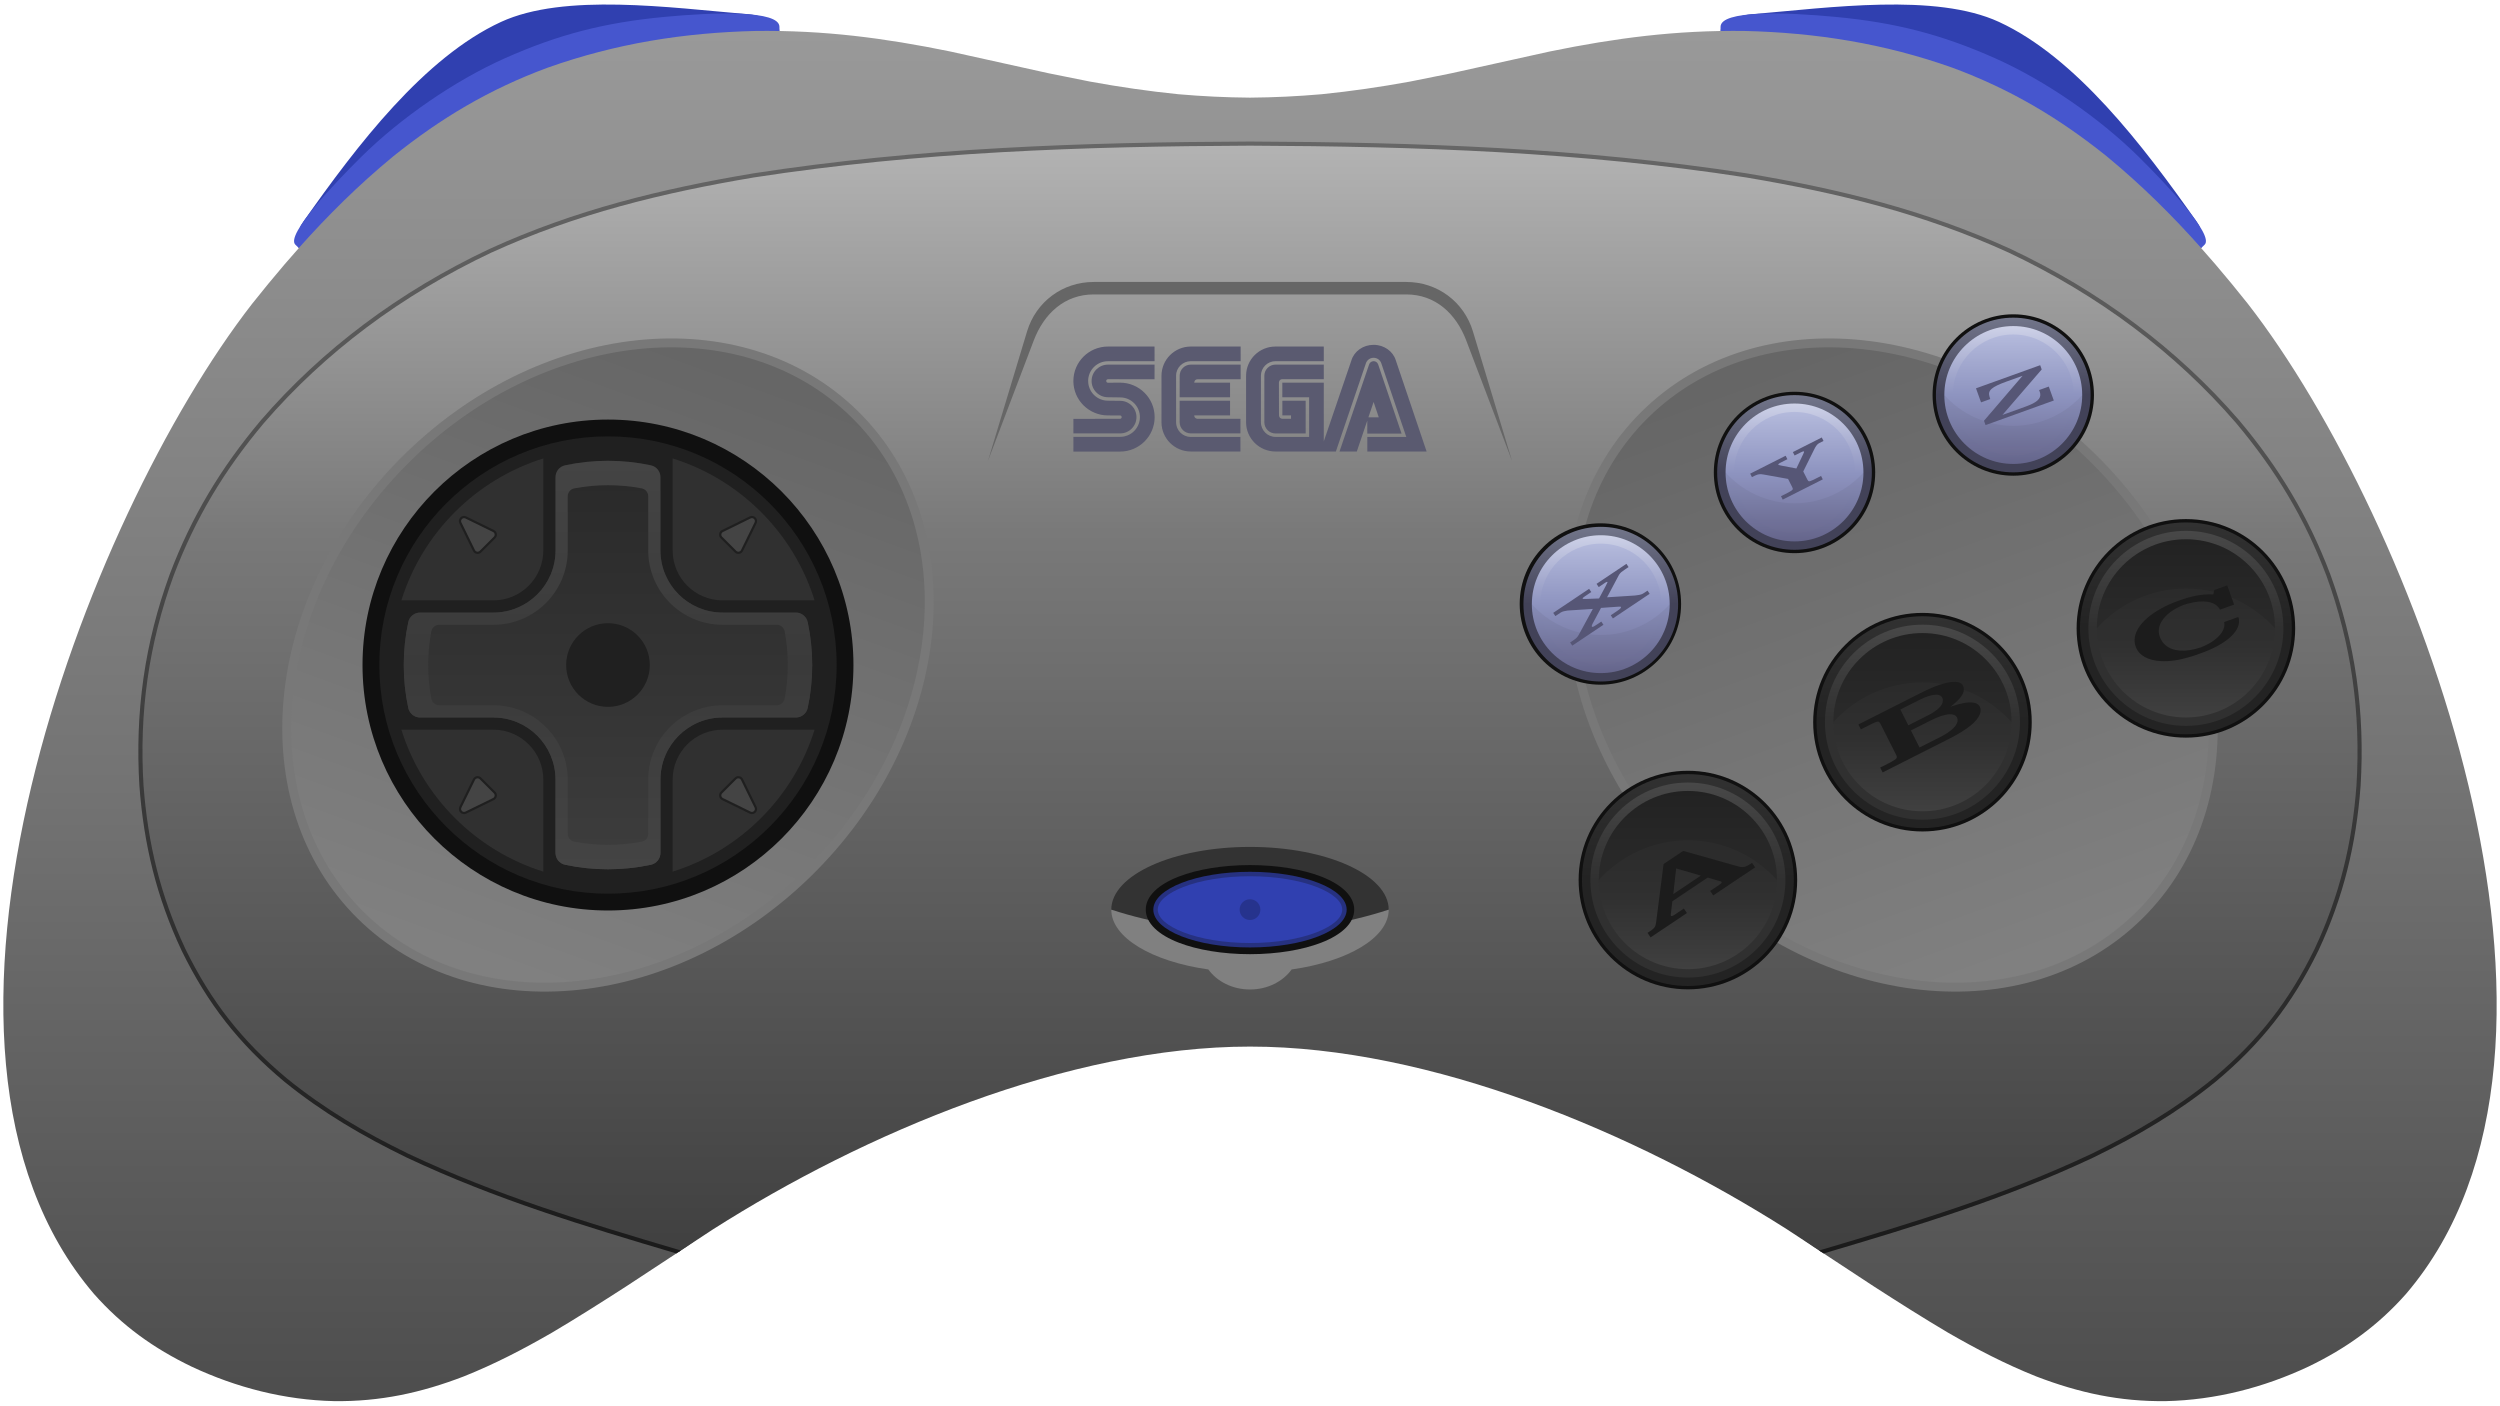
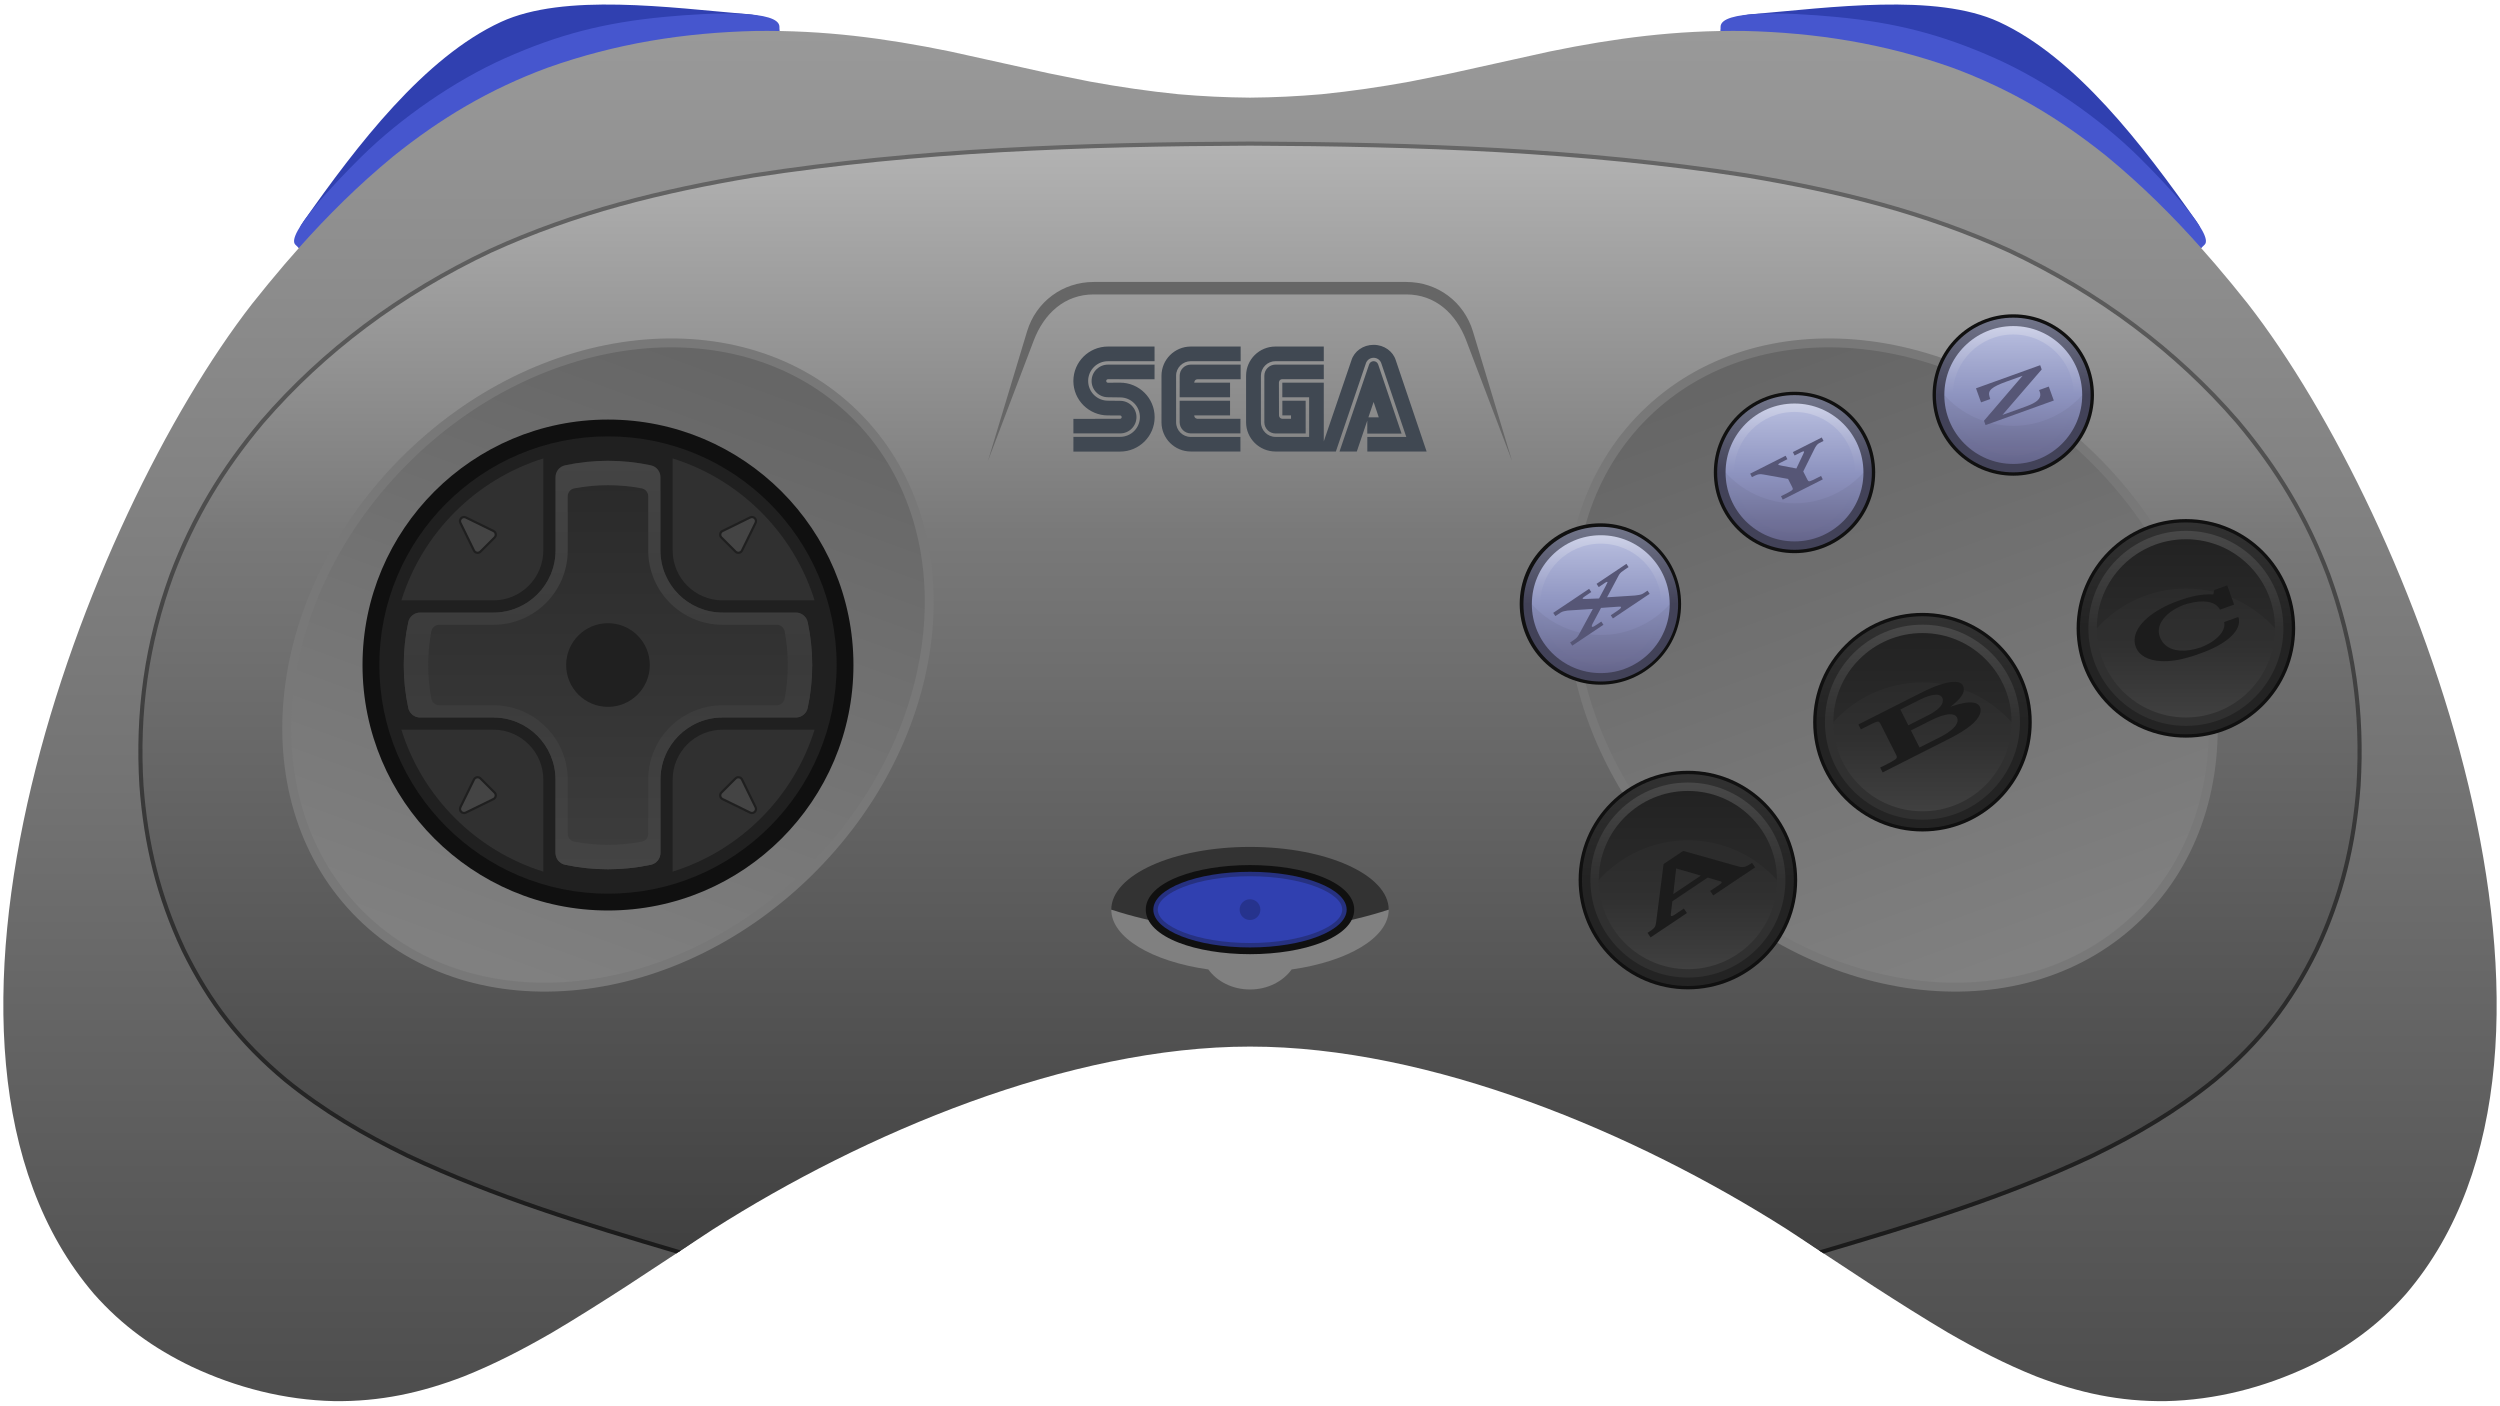
<svg xmlns="http://www.w3.org/2000/svg" xmlns:xlink="http://www.w3.org/1999/xlink" xml:space="preserve" viewBox="0 0 562 316" width="562px" height="316px" version="1.1" style="shape-rendering:geometricPrecision; fill-rule:evenodd; clip-rule:evenodd">
  <defs>
    <style type="text/css">
    .str0 {stroke:#787878;stroke-width:2}
    .fil10 {fill:#101010}
    .fil31 {fill:#1C1C1C}
    .fil14 {fill:#1F1F1F}
    .fil11 {fill:#202020}
    .fil13 {fill:#303030}
    .fil17 {fill:#3040B0}
    .fil8 {fill:#333333}
    .fil15 {fill:#444444}
    .fil19 {fill:#4656CE}
    .fil26 {fill:#565676}
-     .fil9 {fill:#5A5A70}
+     .fil9 {fill:#404852}
    .fil18 {fill:#4656CE}
    .fil4 {fill:#666666}
    .fil7 {fill:gray}
    .fil0 {fill:#999999}
    .fil25 {fill:black;fill-opacity:0.05}
    .fil30 {fill:black;fill-opacity:0.1}
    .fil21 {fill:black;fill-opacity:0.2}
    .fil20 {fill:#3040B0;fill-opacity:0.7}
    .fil1 {fill:url(#id0)}
    .fil5 {fill:url(#id1)}
    .fil6 {fill:url(#id2)}
    .fil12 {fill:url(#id3)}
    .fil32 {fill:url(#id4)}
    .fil3 {fill:url(#id5)}
    .fil2 {fill:url(#id6)}
    .fil28 {fill:url(#id7)}
    .fil16 {fill:url(#id8)}
    .fil23 {fill:url(#id9)}
    .fil24 {fill:url(#id10)}
    .fil29 {fill:url(#id11)}
    .fil27 {fill:url(#id12);fill-opacity:0.6}
    .fil22 {fill:url(#id13);fill-opacity:0.6}
  </style>
    <linearGradient id="id0" gradientUnits="userSpaceOnUse" x1="281" y1="314.98" x2="281" y2="6.943">
      <stop offset="0" style="stop-opacity:1; stop-color:#4D4D4D" />
      <stop offset="0.45" style="stop-opacity:1; stop-color:#737373" />
      <stop offset="1" style="stop-opacity:1; stop-color:#999999" />
    </linearGradient>
    <linearGradient id="id1" gradientUnits="userSpaceOnUse" x1="111.854" y1="217.505" x2="161.495" y2="81.492">
      <stop offset="0" style="stop-opacity:1; stop-color:gray" />
      <stop offset="1" style="stop-opacity:1; stop-color:#666666" />
    </linearGradient>
    <linearGradient id="id2" gradientUnits="userSpaceOnUse" xlink:href="#id1" x1="450.146" y1="217.505" x2="400.505" y2="81.492">
  </linearGradient>
    <linearGradient id="id3" gradientUnits="userSpaceOnUse" x1="136.675" y1="195.41" x2="136.675" y2="103.587">
      <stop offset="0" style="stop-opacity:1; stop-color:#3D3D3D" />
      <stop offset="0.5" style="stop-opacity:1; stop-color:#333333" />
      <stop offset="1" style="stop-opacity:1; stop-color:#292929" />
    </linearGradient>
    <linearGradient id="id4" gradientUnits="userSpaceOnUse" x1="491.389" y1="121.223" x2="491.389" y2="161.286">
      <stop offset="0" style="stop-opacity:1; stop-color:#262626" />
      <stop offset="0.6" style="stop-opacity:1; stop-color:#303030" />
      <stop offset="1" style="stop-opacity:1; stop-color:#404040" />
    </linearGradient>
    <linearGradient id="id5" gradientUnits="userSpaceOnUse" x1="281.001" y1="281.777" x2="281.001" y2="31.816">
      <stop offset="0" style="stop-opacity:1; stop-color:#1A1A1A" />
      <stop offset="1" style="stop-opacity:1; stop-color:#666666" />
    </linearGradient>
    <linearGradient id="id6" gradientUnits="userSpaceOnUse" x1="281" y1="281.464" x2="281" y2="32.281">
      <stop offset="0" style="stop-opacity:1; stop-color:#404040" />
      <stop offset="0.65" style="stop-opacity:1; stop-color:#797979" />
      <stop offset="1" style="stop-opacity:1; stop-color:#B3B3B3" />
    </linearGradient>
    <linearGradient id="id7" gradientUnits="objectBoundingBox" x1="50%" y1="50%" x2="50%" y2="0%">
      <stop offset="0" style="stop-opacity:1; stop-color:#303030" />
      <stop offset="1" style="stop-opacity:1; stop-color:#484848" />
    </linearGradient>
    <linearGradient id="id8" gradientUnits="userSpaceOnUse" x1="136.675" y1="195.41" x2="136.675" y2="103.586">
      <stop offset="0" style="stop-opacity:1; stop-color:#444444" />
      <stop offset="0.5" style="stop-opacity:1; stop-color:#3A3A3A" />
      <stop offset="1" style="stop-opacity:1; stop-color:#444444" />
    </linearGradient>
    <linearGradient id="id9" gradientUnits="objectBoundingBox" x1="50%" y1="100%" x2="50%" y2="0%">
      <stop offset="0" style="stop-opacity:1; stop-color:#6A6A92" />
      <stop offset="0.5" style="stop-opacity:1; stop-color:#8E94C0" />
      <stop offset="1" style="stop-opacity:1; stop-color:#CED2E8" />
    </linearGradient>
    <linearGradient id="id10" gradientUnits="objectBoundingBox" x1="50%" y1="100%" x2="50%" y2="0%">
      <stop offset="0" style="stop-opacity:1; stop-color:#707098" />
      <stop offset="0.5" style="stop-opacity:1; stop-color:#8E94C0" />
      <stop offset="1" style="stop-opacity:1; stop-color:#B4BADC" />
    </linearGradient>
    <linearGradient id="id11" gradientUnits="objectBoundingBox" xlink:href="#id4" x1="50%" y1="1.131e-05%" x2="50%" y2="100%">
  </linearGradient>
    <linearGradient id="id12" gradientUnits="objectBoundingBox" xlink:href="#id7" x1="50%" y1="50%" x2="50%" y2="0%">
  </linearGradient>
    <linearGradient id="id13" gradientUnits="objectBoundingBox" x1="50%" y1="50%" x2="50%" y2="0%">
      <stop offset="0" style="stop-opacity:1; stop-color:#646488" />
      <stop offset="1" style="stop-opacity:1; stop-color:#B4BADC" />
    </linearGradient>
  </defs>
  <g>
    <g id="shell">
      <path class="fil0" d="M475.529 33.097c-12.973,-10.42 -33.935,-21.143 -50.009,-25.026 -5.378,-1.299 -38.81,-6.505 -38.739,-1.1 0.147,0.968 3.377,0.748 5.137,0.768 16.307,0.377 31.066,2.815 46.467,8.284 13.016,4.824 23.518,11.405 34.332,20.091 7.795,6.435 19.517,21.167 22.108,19.646 2.646,-2.906 -15.798,-19.766 -19.296,-22.663zm-389.058 0c12.973,-10.42 33.935,-21.143 50.009,-25.026 5.378,-1.299 38.81,-6.505 38.739,-1.1 -0.147,0.968 -3.377,0.748 -5.137,0.768 -16.307,0.377 -31.066,2.815 -46.467,8.284 -13.016,4.824 -23.518,11.405 -34.332,20.091 -7.795,6.435 -19.517,21.167 -22.108,19.646 -2.646,-2.906 15.798,-19.766 19.296,-22.663z" />
      <path class="fil1" d="M409.488 281.463l11.709 7.694c5.566,3.586 11.032,7.059 16.728,10.429 6.507,3.747 12.812,7.032 19.795,9.825 9.621,3.699 18.838,5.697 29.178,5.562 11.14,-0.251 21.947,-3.029 32.019,-7.751 8.559,-4.125 15.636,-9.206 21.951,-16.34 47.654,-55.702 1.702,-174.695 -35.537,-222.576 -9.729,-12.242 -19.604,-23.143 -31.687,-33.119 -10.814,-8.686 -21.673,-15.124 -34.688,-19.948 -15.402,-5.469 -30.66,-7.907 -46.967,-8.285 -15.266,-0.171 -28.646,1.563 -43.568,4.613l-22.145 4.901 -9.343 1.878c-6.65,1.209 -13.107,2.158 -19.833,2.837 -5.435,0.471 -10.645,0.724 -16.1,0.768 -5.455,-0.044 -10.665,-0.297 -16.1,-0.768 -6.726,-0.679 -13.183,-1.628 -19.833,-2.837l-9.343 -1.878 -22.145 -4.901c-14.922,-3.05 -28.302,-4.784 -43.568,-4.613 -16.307,0.378 -31.565,2.816 -46.967,8.285 -13.015,4.824 -23.874,11.262 -34.688,19.948 -12.083,9.976 -21.958,20.877 -31.687,33.119 -37.239,47.881 -83.191,166.874 -35.537,222.576 6.315,7.134 13.392,12.215 21.951,16.34 10.072,4.722 20.879,7.5 32.019,7.751 10.34,0.135 19.557,-1.863 29.178,-5.562 6.983,-2.793 13.288,-6.078 19.795,-9.825 5.696,-3.37 11.162,-6.843 16.728,-10.429l11.744 -7.717c37.147,-24.409 51.591,-71.167 128.453,-71.167 76.862,0 91.329,46.77 128.488,71.19z" />
      <path class="fil2" d="M44.442 116.208c3.974,-7.561 8.73,-14.494 14.519,-21.388 14.145,-16.399 31.691,-29.184 51.236,-38.425 19.172,-8.759 38.499,-13.482 59.226,-16.966 37.282,-5.768 73.905,-6.989 111.577,-7.148 37.674,0.159 74.293,1.381 111.577,7.148 20.727,3.485 40.052,8.207 59.226,16.966 19.513,9.226 37.121,22.041 51.235,38.425 5.784,6.88 10.545,13.823 14.52,21.388 2.171,4.129 4.106,8.444 5.847,13.035 5.639,15.536 7.807,30.894 6.792,47.388 -0.995,13.172 -3.829,24.91 -9.457,36.89 -5.856,11.962 -12.79,20.777 -22.939,29.27 -8.601,6.965 -17.515,12.183 -27.442,17.015 -19.897,9.364 -39.772,15.405 -60.87,21.657l-7.77 -5.106c-34.011,-21.643 -79.976,-41.084 -120.719,-41.084 -40.743,0 -86.704,19.441 -120.719,41.084l-7.771 5.107c-21.091,-6.251 -40.979,-12.293 -60.869,-21.658 -9.923,-4.827 -18.847,-10.054 -27.443,-17.015 -10.151,-8.497 -17.079,-17.303 -22.939,-29.27 -5.619,-11.961 -8.473,-23.736 -9.457,-36.89 -1.009,-16.476 1.148,-31.87 6.792,-47.388 1.744,-4.596 3.68,-8.91 5.848,-13.035z" />
      <path class="fil3" d="M281 32.746c-18.82,0.079 -37.384,0.425 -55.909,1.471 -18.507,1.044 -36.96,2.789 -55.569,5.667 -10.352,1.74 -20.373,3.793 -30.171,6.498 -9.79,2.703 -19.385,6.063 -28.939,10.426 -9.91,4.686 -19.318,10.29 -28.008,16.807 -8.397,6.299 -16.144,13.459 -23.073,21.489 -4.458,5.309 -8.314,10.656 -11.656,16.278 -3.343,5.624 -6.187,11.543 -8.645,18.025 -2.81,7.726 -4.752,15.422 -5.866,23.236 -1.113,7.809 -1.399,15.74 -0.898,23.939 0.49,6.551 1.447,12.772 2.979,18.828 1.532,6.058 3.64,11.965 6.436,17.914 2.907,5.939 6.081,11.095 9.783,15.82 3.714,4.734 7.983,9.063 13.033,13.29 4.277,3.463 8.639,6.497 13.167,9.267 4.531,2.771 9.23,5.279 14.179,7.686 9.924,4.672 19.853,8.509 29.932,11.958 10.097,3.455 20.332,6.518 30.866,9.64l0.413 0.122 -1.019 0.669c-10.435,-3.093 -20.578,-6.133 -30.559,-9.548 -10.109,-3.459 -20.07,-7.31 -30.034,-12.001 -4.974,-2.419 -9.703,-4.942 -14.263,-7.731 -4.56,-2.789 -8.963,-5.853 -13.279,-9.348 -5.101,-4.269 -9.394,-8.618 -13.147,-13.403 -3.744,-4.777 -6.973,-10.018 -9.911,-16.02 -2.824,-6.01 -4.957,-11.98 -6.502,-18.089 -1.545,-6.109 -2.509,-12.368 -3.002,-18.971 -0.506,-8.26 -0.218,-16.28 0.904,-24.153 1.123,-7.878 3.081,-15.638 5.915,-23.428 2.479,-6.537 5.348,-12.509 8.716,-18.176 3.37,-5.669 7.242,-11.041 11.73,-16.387 6.972,-8.078 14.792,-15.311 23.243,-21.649 8.745,-6.559 18.192,-12.189 28.153,-16.898 9.602,-4.385 19.27,-7.773 29.104,-10.489 9.84,-2.716 19.869,-4.772 30.244,-6.515 18.654,-2.885 37.168,-4.637 55.693,-5.683 18.523,-1.046 37.112,-1.392 55.963,-1.471 18.851,0.079 37.436,0.425 55.959,1.471 18.524,1.046 37.039,2.798 55.693,5.683 10.375,1.743 20.404,3.799 30.243,6.515 9.834,2.716 19.503,6.104 29.105,10.489 9.961,4.709 19.407,10.339 28.152,16.898 8.451,6.338 16.272,13.571 23.243,21.649 4.489,5.346 8.361,10.718 11.73,16.387 3.369,5.667 6.238,11.639 8.717,18.176 2.833,7.79 4.792,15.55 5.914,23.428 1.122,7.873 1.41,15.893 0.905,24.153 -0.494,6.603 -1.458,12.862 -3.003,18.971 -1.545,6.109 -3.677,12.079 -6.502,18.089 -2.938,6.002 -6.167,11.243 -9.911,16.02 -3.753,4.785 -8.045,9.134 -13.146,13.403 -4.317,3.495 -8.719,6.559 -13.28,9.348 -4.56,2.789 -9.289,5.312 -14.263,7.731 -9.964,4.691 -19.925,8.542 -30.033,12.001 -9.982,3.415 -20.125,6.455 -30.56,9.549l-1.02 -0.67 0.415 -0.122c10.533,-3.122 20.768,-6.185 30.866,-9.64 10.079,-3.449 20.007,-7.286 29.931,-11.958 4.949,-2.407 9.648,-4.915 14.179,-7.686 4.529,-2.77 8.891,-5.804 13.167,-9.267 5.05,-4.227 9.32,-8.556 13.033,-13.29 3.703,-4.725 6.876,-9.881 9.784,-15.82 2.795,-5.949 4.903,-11.856 6.436,-17.914 1.532,-6.056 2.489,-12.277 2.978,-18.828 0.501,-8.199 0.215,-16.13 -0.898,-23.939 -1.113,-7.814 -3.056,-15.51 -5.865,-23.236 -2.459,-6.482 -5.302,-12.401 -8.646,-18.025 -3.342,-5.622 -7.198,-10.969 -11.656,-16.278 -6.929,-8.03 -14.675,-15.19 -23.073,-21.489 -8.69,-6.517 -18.098,-12.121 -28.007,-16.807 -9.554,-4.363 -19.15,-7.723 -28.94,-10.426 -9.797,-2.705 -19.819,-4.758 -30.17,-6.498 -18.609,-2.878 -37.063,-4.623 -55.569,-5.667 -18.525,-1.046 -37.091,-1.392 -55.911,-1.471z" />
      <path class="fil4" d="M339.913 103.634l-8.798 -29.13c-2.016,-6.677 -7.988,-11.118 -14.972,-11.118l-70.287 0c-6.984,0 -12.955,4.442 -14.972,11.118l-8.798 29.13 10.304 -27.099c2.307,-6.066 6.967,-10.346 13.466,-10.346l70.287 0c6.499,0 11.159,4.281 13.466,10.346l10.304 27.099z" />
      <path class="fil5 str0" d="M192.207 93.184c25.498,25.144 21.304,70.739 -9.366,101.841 -30.67,31.102 -76.202,35.931 -101.699,10.787 -25.498,-25.143 -21.304,-70.739 9.366,-101.84 30.67,-31.102 76.202,-35.931 101.699,-10.788z" />
      <path class="fil6 str0" d="M369.793 93.184c-25.497,25.144 -21.304,70.739 9.366,101.841 30.67,31.102 76.202,35.931 101.699,10.787 25.497,-25.143 21.304,-70.739 -9.366,-101.84 -30.67,-31.102 -76.202,-35.931 -101.699,-10.788z" />
      <path class="fil7" d="M312.181 204.484c0,6.311 -9.175,11.654 -21.823,13.451 -1.938,2.701 -5.404,4.502 -9.359,4.502 -3.954,0 -7.421,-1.801 -9.358,-4.502 -12.648,-1.797 -21.823,-7.14 -21.823,-13.451l62.363 0z" />
      <path class="fil8" d="M280.999 190.385c17.221,0 31.181,6.313 31.182,14.098 -9.443,3.094 -20.017,4.827 -31.182,4.827 -11.164,0 -21.738,-1.733 -31.181,-4.826 0,-7.786 13.96,-14.099 31.181,-14.099z" />
      <g>
        <path class="fil9" d="M241.299 101.526l10.493 -0.011c4.293,0 7.772,-3.468 7.772,-7.742 0,-4.282 -3.479,-7.751 -7.772,-7.751l-2.725 0.016c-0.215,0 -0.389,-0.177 -0.389,-0.394 0,-0.216 0.174,-0.393 0.389,-0.393l10.473 0.003 0.005 -3.286 -10.481 0c-2.026,0 -3.674,1.646 -3.674,3.668 0,2.024 1.648,3.664 3.674,3.664l2.738 0.036c2.46,0 4.45,1.984 4.45,4.431 0,2.449 -1.99,4.437 -4.45,4.437l-10.499 0 -0.004 3.322zm0.004 -4.093l10.499 0c2.033,0 3.677,-1.64 3.677,-3.666 0,-2.025 -1.644,-3.662 -3.677,-3.662l-2.738 -0.03c-2.455,0 -4.447,-1.986 -4.447,-4.439 0,-2.447 1.992,-4.433 4.447,-4.433l10.481 -0.002 -0.005 -3.299 -10.473 0c-4.289,0 -7.772,3.465 -7.772,7.743 0,4.277 3.483,7.744 7.772,7.744l2.71 0.004c0.206,0 0.38,0.168 0.38,0.38 0,0.209 -0.174,0.376 -0.38,0.376l-10.478 0.009 0.004 3.275 0 0zm0 0l0 0 0 0zm26.396 0.792c-1.821,0 -3.312,-1.451 -3.312,-3.303l0 -10.482c0,-1.782 1.491,-3.247 3.312,-3.247l11.2 0.001 0 -3.292 -11.2 0c-3.645,0 -6.597,2.942 -6.597,6.574l0 10.446c0,3.633 2.952,6.579 6.597,6.579l11.153 0.004 -0.002 -3.284 -11.151 0.004 0 0zm0 0l0 0 0 0zm-2.509 -13.749c0,-1.389 1.117,-2.514 2.509,-2.514l11.2 0 0 3.296 -9.65 0c-0.773,0 -0.783,0.767 -0.783,0.767l8.05 0 0 3.281 -11.33 0 0.004 -4.83 0 0zm0 0l0 0 0 0zm2.509 12.951c-1.387,0 -2.513,-1.12 -2.513,-2.505l0 -4.834 11.33 0 0 3.288 -8.051 0c0.011,0.773 0.784,0.777 0.784,0.777l9.603 0 -0.003 3.269 -11.15 0.005zm48.434 0.79l-8.759 0 0 3.286 13.33 0 -6.932 -20.512c-0.608,-2.001 -2.611,-3.473 -4.982,-3.473 -2.374,0 -4.371,1.465 -4.982,3.464l-6.222 18.246 0 -13.203 -9.322 0 0 3.281 6.028 0 0 8.911 -7.545 0c-1.814,0 -3.296,-1.478 -3.296,-3.295l0 -10.446c0,-1.818 1.472,-3.284 3.288,-3.284l10.847 0 0 -3.29 -10.872 0c-3.644,0 -6.596,2.942 -6.596,6.574l0 10.446c0,3.633 2.978,6.579 6.621,6.579l13.562 0.002 6.792 -19.947c0.277,-0.66 0.927,-1.126 1.691,-1.126 0.761,0 1.415,0.466 1.693,1.122l5.656 16.665 0 0zm-31.909 -3.295c0,1.392 1.126,2.524 2.515,2.524l6.775 0 0 -7.362 -5.242 0 0 3.292 1.946 0 0.006 0.773 -1.937 0c-0.423,0 -0.769,-0.35 -0.769,-0.773l-0.017 -7.354c0,0 -0.002,-0.764 0.777,-0.783l9.312 0 -0.004 -3.28 -10.848 0.003c-1.389,0 -2.515,1.125 -2.515,2.514l0 10.446 0.001 0zm0 0l0 0 0 0zm23.144 -0.378l-2.36 6.959 -3.887 0 6.659 -19.59c0.146,-0.419 0.543,-0.72 1.013,-0.72 0.47,0 0.871,0.302 1.013,0.72l5.266 15.556 -7.711 0 0.007 -2.925zm0.249 -0.735l2.329 0 -1.16 -3.447 -1.169 3.447zm8.516 4.408l0 0 0 0z" />
      </g>
    </g>
    <g id="holes">
      <circle class="fil10" cx="136.674" cy="149.498" r="55.181" />
      <path class="fil10" d="M281 194.468c6.204,0 11.86,0.985 15.988,2.577 4.599,1.773 7.445,4.393 7.445,7.439 0,3.045 -2.846,5.666 -7.445,7.439 -4.128,1.592 -9.784,2.577 -15.988,2.577 -6.205,0 -11.861,-0.985 -15.989,-2.577 -4.599,-1.773 -7.444,-4.394 -7.444,-7.439 0,-3.046 2.845,-5.666 7.444,-7.439 4.128,-1.592 9.784,-2.577 15.989,-2.577z" />
      <circle class="fil10" cx="359.768" cy="135.779" r="18.142" />
      <circle class="fil10" cx="403.405" cy="106.21" r="18.142" />
      <circle class="fil10" cx="452.582" cy="88.797" r="18.142" />
      <circle class="fil10" cx="379.44" cy="197.838" r="24.567" />
      <circle class="fil10" cx="432.169" cy="162.346" r="24.567" />
      <circle class="fil10" cx="491.389" cy="141.255" r="24.567" />
    </g>
    <g id="dpad">
      <circle class="fil11" cx="136.674" cy="149.498" r="51.401" />
      <path class="fil12" d="M148.466 107.283l0 16.446c0,7.72 6.258,13.978 13.978,13.978l16.446 0c1.309,0 2.411,0.891 2.684,2.171 0.662,3.102 1.012,6.32 1.012,9.62 0,3.3 -0.35,6.518 -1.012,9.62 -0.273,1.281 -1.375,2.172 -2.684,2.172l-16.446 0c-7.72,0 -13.978,6.258 -13.978,13.978l0 16.446c0,1.309 -0.891,2.411 -2.171,2.684 -3.102,0.662 -6.321,1.012 -9.62,1.012 -3.3,0 -6.519,-0.35 -9.62,-1.012 -1.281,-0.273 -2.172,-1.375 -2.172,-2.684l0 -16.446c0,-7.72 -6.258,-13.978 -13.978,-13.978l-16.446 0c-1.309,0 -2.411,-0.891 -2.684,-2.172 -0.662,-3.102 -1.012,-6.32 -1.012,-9.62 0,-3.299 0.35,-6.518 1.012,-9.62 0.273,-1.28 1.375,-2.171 2.684,-2.171l16.446 0c7.72,0 13.978,-6.258 13.978,-13.978l0 -16.446c0,-1.309 0.891,-2.411 2.172,-2.685 3.101,-0.662 6.32,-1.011 9.62,-1.011 3.299,0 6.518,0.349 9.62,1.011 1.28,0.274 2.171,1.375 2.171,2.685zm-11.792 32.812c5.193,0 9.403,4.21 9.403,9.403 0,5.194 -4.21,9.404 -9.403,9.404 -5.194,0 -9.404,-4.21 -9.404,-9.404 0,-5.193 4.21,-9.403 9.404,-9.403z" />
      <path class="fil13" d="M183.118 164.035c-4.746,15.179 -16.727,27.16 -31.907,31.907l0 -20.672c0,-6.205 5.03,-11.235 11.235,-11.235l20.672 0zm-60.98 31.907c-15.179,-4.747 -27.161,-16.727 -31.907,-31.907l20.672 0c6.205,0 11.235,5.03 11.235,11.235l0 20.672zm0 -92.887l0 20.672c0,6.204 -5.03,11.235 -11.235,11.235l-20.672 0c4.746,-15.179 16.727,-27.161 31.907,-31.907zm60.98 31.907l-20.672 0c-6.205,0 -11.235,-5.031 -11.235,-11.235l0 -20.672c15.18,4.746 27.161,16.727 31.907,31.907z" />
      <path class="fil14" d="M103.271 181.34l3.046 -6.213c0.171,-0.347 0.476,-0.575 0.858,-0.638 0.38,-0.063 0.745,0.054 1.017,0.326l3.166 3.166c0.272,0.272 0.389,0.636 0.326,1.017 -0.064,0.382 -0.291,0.686 -0.638,0.858l-6.212 3.046c-0.455,0.223 -0.983,0.136 -1.341,-0.222 -0.358,-0.358 -0.445,-0.887 -0.222,-1.34zm63.761 -6.213l3.046 6.213c0.223,0.453 0.136,0.982 -0.222,1.34 -0.358,0.358 -0.886,0.445 -1.34,0.222l-6.212 -3.046c-0.348,-0.171 -0.576,-0.476 -0.639,-0.858 -0.063,-0.38 0.054,-0.745 0.326,-1.017l3.166 -3.166c0.272,-0.272 0.637,-0.389 1.017,-0.326 0.382,0.063 0.688,0.291 0.858,0.638zm-4.728 -55.986l6.212 -3.046c0.453,-0.223 0.983,-0.136 1.34,0.221 0.358,0.358 0.445,0.887 0.222,1.341l-3.046 6.212c-0.171,0.348 -0.476,0.575 -0.858,0.638 -0.38,0.064 -0.745,-0.054 -1.017,-0.326l-3.166 -3.165c-0.272,-0.273 -0.389,-0.637 -0.326,-1.017 0.063,-0.383 0.291,-0.687 0.639,-0.858zm-57.47 -3.046l6.212 3.046c0.347,0.171 0.574,0.475 0.638,0.858 0.063,0.38 -0.054,0.744 -0.326,1.017l-3.166 3.165c-0.272,0.273 -0.637,0.39 -1.017,0.326 -0.383,-0.063 -0.687,-0.29 -0.858,-0.638l-3.046 -6.212c-0.223,-0.454 -0.136,-0.983 0.222,-1.341 0.357,-0.357 0.887,-0.444 1.341,-0.221z" />
      <path class="fil15" d="M106.772 175.35l-3.047 6.212c-0.127,0.26 -0.078,0.554 0.127,0.759 0.205,0.205 0.499,0.255 0.759,0.127l6.212 -3.047c0.199,-0.098 0.324,-0.266 0.361,-0.485 0.036,-0.221 -0.027,-0.418 -0.186,-0.576l-3.165 -3.166c-0.159,-0.158 -0.355,-0.221 -0.576,-0.185 -0.219,0.036 -0.387,0.162 -0.485,0.361zm62.852 6.212l-3.047 -6.212c-0.097,-0.199 -0.266,-0.325 -0.484,-0.361 -0.222,-0.036 -0.419,0.027 -0.577,0.185l-3.166 3.166c-0.158,0.159 -0.221,0.355 -0.184,0.576 0.035,0.219 0.161,0.387 0.36,0.485l6.212 3.047c0.261,0.127 0.554,0.078 0.759,-0.127 0.205,-0.205 0.254,-0.499 0.127,-0.759zm-0.886 -65.013l-6.212 3.047c-0.199,0.097 -0.325,0.266 -0.36,0.484 -0.037,0.222 0.026,0.418 0.184,0.577l3.166 3.165c0.158,0.159 0.355,0.222 0.577,0.185 0.218,-0.036 0.387,-0.161 0.484,-0.36l3.047 -6.212c0.127,-0.261 0.078,-0.555 -0.127,-0.759 -0.205,-0.205 -0.499,-0.255 -0.759,-0.127zm-57.915 3.047l-6.212 -3.047c-0.26,-0.128 -0.555,-0.078 -0.759,0.127 -0.205,0.204 -0.255,0.498 -0.127,0.759l3.047 6.212c0.098,0.198 0.266,0.324 0.485,0.36 0.221,0.037 0.417,-0.026 0.576,-0.185l3.165 -3.165c0.159,-0.159 0.222,-0.355 0.186,-0.577 -0.037,-0.218 -0.162,-0.387 -0.361,-0.484z" />
      <path class="fil16" d="M148.466 107.283l0 16.446c0,7.72 6.258,13.978 13.978,13.978l16.446 0c1.309,0 2.411,0.891 2.684,2.171 0.662,3.102 1.012,6.32 1.012,9.62 0,3.3 -0.35,6.518 -1.012,9.62 -0.273,1.281 -1.375,2.172 -2.684,2.172l-16.446 0c-7.72,0 -13.978,6.258 -13.978,13.978l0 16.446c0,1.309 -0.891,2.411 -2.171,2.684 -3.102,0.662 -6.321,1.012 -9.62,1.012 -3.3,0 -6.519,-0.35 -9.62,-1.012 -1.281,-0.273 -2.172,-1.375 -2.172,-2.684l0 -16.446c0,-7.72 -6.258,-13.978 -13.978,-13.978l-16.446 0c-1.309,0 -2.411,-0.891 -2.684,-2.172 -0.662,-3.102 -1.012,-6.32 -1.012,-9.62 0,-3.299 0.35,-6.518 1.012,-9.62 0.273,-1.28 1.375,-2.171 2.684,-2.171l16.446 0c7.72,0 13.978,-6.258 13.978,-13.978l0 -16.446c0,-1.309 0.891,-2.411 2.172,-2.685 3.101,-0.662 6.32,-1.012 9.62,-1.012 3.299,0 6.518,0.35 9.62,1.012 1.28,0.274 2.171,1.375 2.171,2.685zm-2.744 16.446l0 -12.149c0,-0.887 -0.618,-1.633 -1.49,-1.798 -2.448,-0.463 -4.975,-0.706 -7.557,-0.706 -2.584,0 -5.11,0.243 -7.559,0.706 -0.872,0.166 -1.489,0.911 -1.489,1.798l0 12.149c0,4.617 -1.871,8.798 -4.897,11.824 -3.027,3.026 -7.208,4.898 -11.825,4.898l-12.149 0c-0.887,0 -1.633,0.618 -1.797,1.49 -0.463,2.448 -0.707,4.974 -0.707,7.557 0,2.583 0.243,5.11 0.707,7.558 0.165,0.873 0.91,1.49 1.797,1.49l12.149 -0.001c4.617,0 8.798,1.872 11.825,4.898 3.026,3.026 4.897,7.208 4.897,11.825l0 12.149c0,0.887 0.618,1.632 1.49,1.797 2.448,0.463 4.974,0.707 7.558,0.707 2.582,0 5.109,-0.243 7.558,-0.707 0.872,-0.165 1.489,-0.91 1.489,-1.797l0 -12.149c0,-4.617 1.871,-8.799 4.897,-11.825 3.026,-3.026 7.208,-4.898 11.825,-4.898l12.149 0c0.887,0 1.632,-0.617 1.798,-1.489 0.463,-2.448 0.706,-4.975 0.706,-7.558 0,-2.583 -0.243,-5.11 -0.706,-7.558 -0.166,-0.872 -0.911,-1.489 -1.798,-1.489l-12.149 0c-4.617,0 -8.799,-1.872 -11.825,-4.898 -3.026,-3.026 -4.897,-7.207 -4.897,-11.824z" />
    </g>
    <g id="buttons">
      <path class="fil17" d="M168.261 3.202c4.153,0.351 5.416,2.33 3.755,2.386l-2.897 0.096c-16.307,0.378 -30.954,2.063 -46.355,7.533 -13.016,4.824 -24.1,10.98 -34.914,19.667 -7.795,6.435 -11.734,10.38 -18.245,17.697l-0.798 0.865c-0.972,1.054 -2.32,0.812 -0.627,-1.6 12.086,-17.211 27.23,-36.977 44.439,-44.913 14.233,-6.562 38.011,-3.22 55.642,-1.731z" />
      <path class="fil18" d="M113.416 13.136c12.161,-5.433 22.558,-8.055 35.798,-9.322 11.558,-1.106 26.005,-1.543 26.005,2.223l0 0.934c-1.715,-0.031 -3.449,-0.036 -5.208,-0.017 -16.307,0.378 -31.565,2.816 -46.967,8.285 -13.015,4.824 -23.874,11.262 -34.688,19.948 -7.795,6.435 -14.67,13.256 -21.181,20.573l-0.781 -0.763c-2.232,-2.182 8.949,-13.951 14.914,-19.831 8.807,-8.682 20.907,-17.025 32.108,-22.03z" />
      <path class="fil17" d="M393.739 3.202c-4.153,0.351 -5.416,2.33 -3.755,2.386l2.897 0.096c16.307,0.378 30.954,2.063 46.355,7.533 13.016,4.824 24.1,10.98 34.914,19.667 7.795,6.435 11.734,10.38 18.245,17.697l0.798 0.865c0.972,1.054 2.32,0.812 0.627,-1.6 -12.086,-17.211 -27.23,-36.977 -44.439,-44.913 -14.233,-6.562 -38.011,-3.22 -55.642,-1.731z" />
      <path class="fil19" d="M448.584 13.136c-12.161,-5.433 -22.558,-8.055 -35.798,-9.322 -11.558,-1.106 -26.005,-1.543 -26.005,2.223l0 0.934c1.715,-0.031 3.449,-0.036 5.208,-0.017 16.307,0.378 31.565,2.816 46.967,8.285 13.015,4.824 23.874,11.262 34.688,19.948 7.795,6.435 14.67,13.256 21.181,20.573l0.781 -0.763c2.232,-2.182 -8.949,-13.951 -14.914,-19.831 -8.807,-8.682 -20.907,-17.025 -32.108,-22.03z" />
      <path class="fil20" d="M281 195.98c12.002,0 21.732,3.808 21.732,8.504 0,4.696 -9.73,8.504 -21.732,8.504 -12.003,0 -21.733,-3.808 -21.733,-8.504 0,-4.696 9.73,-8.504 21.733,-8.504z" />
      <path class="fil17" d="M281 196.98c-5.879,0 -11.183,0.926 -15.004,2.42 -3.539,1.385 -5.729,3.19 -5.729,5.084 0,1.895 2.19,3.699 5.729,5.084 3.821,1.494 9.125,2.42 15.004,2.42 5.878,0 11.182,-0.926 15.003,-2.42 3.539,-1.385 5.729,-3.189 5.729,-5.084 0,-1.894 -2.19,-3.699 -5.729,-5.084 -3.821,-1.494 -9.125,-2.42 -15.003,-2.42z" />
      <path class="fil21" d="M281 202.15c1.288,0 2.333,1.045 2.333,2.334 0,1.288 -1.045,2.333 -2.333,2.333 -1.289,0 -2.333,-1.045 -2.333,-2.333 0,-1.289 1.044,-2.334 2.333,-2.334z" />
      <path class="fil22" d="M359.855 118.431c9.601,0 17.385,7.784 17.385,17.386 0,9.601 -7.784,17.386 -17.385,17.386 -9.602,0 -17.386,-7.785 -17.386,-17.386 0,-9.602 7.784,-17.386 17.386,-17.386z" />
      <path class="fil23" d="M359.855 120.321c8.558,0 15.496,6.938 15.496,15.496 0,8.558 -6.938,15.496 -15.496,15.496 -8.558,0 -15.496,-6.938 -15.496,-15.496 0,-8.558 6.938,-15.496 15.496,-15.496z" />
      <path class="fil24" d="M359.855 122.21c7.514,0 13.606,6.092 13.606,13.607 0,7.514 -6.092,13.606 -13.606,13.606 -7.515,0 -13.607,-6.092 -13.607,-13.606 0,-7.515 6.092,-13.607 13.607,-13.607z" />
      <path class="fil25" d="M359.855 151.313c8.557,0 15.495,-6.938 15.495,-15.495l0 -0.001c-3.808,4.251 -9.339,6.927 -15.495,6.927 -6.157,0 -11.688,-2.676 -15.495,-6.928l0 0.002c0,8.557 6.937,15.495 15.495,15.495z" />
      <path class="fil26" d="M353.446 145.144l7.01 -4.695 -0.48 -0.717 -0.96 0.642c-0.172,0.115 -0.371,0.235 -0.644,0.404 -0.327,0.19 -0.524,0.194 -0.544,0.037 -0.02,-0.114 0.012,-0.279 0.175,-0.587l1.907 -3.57 3.828 -0.271c0.19,-0.014 0.36,-0.014 0.537,-0.005 0.177,0.01 0.184,0.19 -0.051,0.433 -0.095,0.105 -0.27,0.25 -0.709,0.546l-1.418 0.95 0.48 0.717 8.266 -5.537 -0.48 -0.717c-0.213,0.143 -0.427,0.286 -0.64,0.429 -0.661,0.441 -0.836,0.494 -1.92,0.632 -0.105,0.014 -0.21,0.027 -0.315,0.04l-6.22 0.397 2.266 -4.262 0.365 -0.686c0.048,-0.083 0.093,-0.165 0.15,-0.243 0.262,-0.36 0.516,-0.571 1.198,-1.029l0.857 -0.575 -0.486 -0.726 -6.716 4.498 0.487 0.726 1.373 -0.92c0.064,-0.042 0.315,-0.217 0.476,-0.249 0.108,-0.023 0.15,0.019 0.122,0.12 -0.029,0.102 -0.113,0.272 -0.398,0.806l-1.496 2.804 -2.844 0.103c-0.473,0.018 -0.617,0.015 -0.708,0.005 -0.158,-0.022 -0.173,-0.129 -0.073,-0.236 0.082,-0.087 0.13,-0.144 0.465,-0.368 0.471,-0.315 0.942,-0.631 1.414,-0.947l-0.487 -0.726 -8.071 5.405 0.487 0.727 1.178 -0.789c0.404,-0.27 1.078,-0.393 1.546,-0.453 0.138,-0.006 0.269,-0.023 0.381,-0.027l5.315 -0.346 -2.814 5.185 -0.412 0.745c-0.241,0.424 -0.612,0.764 -1.013,1.034l-0.864 0.579 0.48 0.717z" />
      <path class="fil22" d="M403.405 88.824c9.601,0 17.386,7.784 17.386,17.386 0,9.602 -7.785,17.386 -17.386,17.386 -9.602,0 -17.386,-7.784 -17.386,-17.386 0,-9.602 7.784,-17.386 17.386,-17.386z" />
      <path class="fil23" d="M403.405 90.714c8.558,0 15.496,6.938 15.496,15.496 0,8.558 -6.938,15.496 -15.496,15.496 -8.558,0 -15.496,-6.938 -15.496,-15.496 0,-8.558 6.938,-15.496 15.496,-15.496z" />
      <path class="fil24" d="M403.405 92.603c7.514,0 13.606,6.092 13.606,13.607 0,7.514 -6.092,13.606 -13.606,13.606 -7.515,0 -13.606,-6.092 -13.606,-13.606 0,-7.515 6.091,-13.607 13.606,-13.607z" />
      <path class="fil25" d="M403.405 121.706c8.558,0 15.495,-6.938 15.495,-15.495l0 -0.001c-3.808,4.251 -9.339,6.927 -15.495,6.927 -6.157,0 -11.687,-2.676 -15.495,-6.928l0 0.002c0,8.557 6.937,15.495 15.495,15.495z" />
      <path class="fil26" d="M409.237 108.029l0.527 -0.267 -0.389 -0.77 -0.527 0.267 -1.076 0.544 -0.004 0.002 -0.004 0.002c-0.082,0.04 -0.169,0.072 -0.251,0.113 -0.859,0.395 -0.976,0.374 -1.231,-0.132l-0.912 -1.803 2.52 -5.074c0.036,-0.085 0.094,-0.18 0.136,-0.255 0.306,-0.54 0.53,-0.796 0.874,-1.01 0.342,-0.173 0.685,-0.346 1.027,-0.52l-0.394 -0.78 -5.97 3.017 -0.527 0.266 0.39 0.77 0.527 -0.266 0.928 -0.469 0.003 -0.002 0.003 -0.001c0.063,-0.031 0.149,-0.062 0.21,-0.093 0.37,-0.161 0.523,-0.119 0.445,0.093 -0.026,0.105 -0.089,0.243 -0.246,0.561l-1.469 3.095 -3.383 -0.643c-0.265,-0.051 -0.444,-0.093 -0.577,-0.145 -0.222,-0.073 -0.138,-0.222 0.315,-0.477l0.003 -0.002 0.003 -0.001 0.004 -0.002 0.002 -0.001 0.004 -0.002 0.003 -0.002 0.003 -0.001 0.003 -0.002 0.003 -0.001 0.004 -0.002 0.003 -0.001 0.003 -0.002 0.003 -0.002 0.003 -0.001 0.004 -0.002 0.003 -0.002 0.004 -0.002 0.003 -0.001 0.003 -0.002 0.004 -0.002 0.003 -0.001 0.003 -0.002 0.004 -0.002 0.003 -0.001 0.004 -0.002 0.003 -0.002 0.004 -0.002 0.003 -0.002 0.003 -0.001 0.004 -0.002 0.003 -0.002 0.004 -0.001 0.003 -0.002 0.004 -0.002 0.003 -0.002 0.004 -0.002 0.003 -0.001 0.004 -0.002 0.003 -0.002 0.004 -0.001 0.003 -0.002 0.003 -0.002 0.004 -0.002 0.003 -0.002 0.004 -0.001 0.003 -0.002 0.003 -0.001 0.003 -0.002 0.004 -0.002 0.003 -0.002 0.004 -0.001 0.003 -0.002 0.003 -0.002 0.003 -0.001 0.003 -0.002 0.004 -0.002 0.003 -0.001 0.003 -0.002 0.003 -0.001 0.003 -0.002 0.003 -0.001 0.003 -0.002 0.003 -0.002 0.003 -0.001 0.886 -0.448 0.528 -0.266 -0.395 -0.78 -0.527 0.266 -6.919 3.497 -0.527 0.266 0.395 0.781 0.527 -0.267 0.021 -0.011 0.002 0 0.002 -0.002 0.002 -0.001 0.002 -0.001 0.002 -0.001 0.003 -0.001 0.002 -0.001 0.002 -0.001 0.002 -0.001 0.002 -0.001 0.003 -0.001 0.002 -0.002 0.002 -0.001 0.003 -0.001 0.002 -0.001 0.002 -0.001 0.002 -0.002 0.003 -0.001 0.002 -0.001 0.003 -0.001 0.002 -0.001 0.003 -0.002 0.002 -0.001 0.002 -0.001 0.003 -0.001 0.002 -0.002 0.003 -0.001 0.002 -0.001 0.003 -0.001 0.002 -0.001 0.003 -0.002 0.002 -0.001 0.002 -0.001 0.003 -0.001 0.002 -0.001 0.003 -0.002 0.002 -0.001 0.003 -0.001 0.002 -0.002 0.003 -0.001 0.002 -0.001 0.003 -0.001 0.002 -0.002 0.003 -0.001 0.002 -0.001 0.002 -0.001 0.002 -0.001 0.003 -0.002 0.002 -0.001 0.003 -0.001 0.002 -0.001 0.002 -0.001 0.002 -0.001 0.003 -0.002 0.002 -0.001 0.002 -0.001 0.002 -0.001 0.002 -0.001 0.003 -0.001 0.002 -0.001 0.002 -0.001 0.002 -0.001 0.002 -0.001 0.002 -0.001c0.781,-0.342 1.082,-0.375 1.949,-0.231l5.474 0.981 0.73 1.445 0.203 0.4c0.256,0.507 0.203,0.613 -0.709,1.113 -0.048,0.035 -0.114,0.071 -0.171,0.1l-0.003 0.002 -0.004 0.001 -0.003 0.002 -0.003 0.002 -0.003 0.001 -0.003 0.002 -0.003 0.001 -0.003 0.002 -0.003 0.001 -0.003 0.002 -0.003 0.002 -1.077 0.543 -0.527 0.266 0.39 0.771 0.527 -0.267 7.952 -4.019z" />
      <path class="fil22" d="M452.582 71.411c9.601,0 17.386,7.784 17.386,17.386 0,9.602 -7.785,17.386 -17.386,17.386 -9.602,0 -17.386,-7.784 -17.386,-17.386 0,-9.602 7.784,-17.386 17.386,-17.386z" />
      <path class="fil23" d="M452.582 73.301c8.558,0 15.496,6.938 15.496,15.496 0,8.558 -6.938,15.496 -15.496,15.496 -8.558,0 -15.496,-6.938 -15.496,-15.496 0,-8.558 6.938,-15.496 15.496,-15.496z" />
      <path class="fil24" d="M452.582 75.19c7.514,0 13.606,6.092 13.606,13.607 0,7.514 -6.092,13.606 -13.606,13.606 -7.515,0 -13.606,-6.092 -13.606,-13.606 0,-7.515 6.091,-13.607 13.606,-13.607z" />
      <path class="fil25" d="M452.582 104.293c8.558,0 15.495,-6.938 15.495,-15.495l0 -0.001c-3.808,4.251 -9.339,6.927 -15.495,6.927 -6.157,0 -11.688,-2.676 -15.495,-6.928l0 0.002c0,8.557 6.937,15.495 15.495,15.495z" />
      <path class="fil26" d="M461.694 90.036l-1.129 -3.136c-0.726,0.262 -1.452,0.524 -2.179,0.785l0.169 0.467c0.036,0.1 0.053,0.219 0.09,0.32 0.17,1.169 -0.734,2.01 -3.29,2.931l-5.204 1.875 8.826 -10.227 -0.344 -0.956 -0.556 0.2 -13.874 4.999 1.137 3.157c0.689,-0.248 1.378,-0.496 2.067,-0.744l-0.174 -0.553c-0.418,-1.37 0.431,-2.153 3.877,-3.394l3.559 -1.282 -8.669 10.107 0.353 0.978 0.555 -0.2 14.786 -5.327z" />
      <path class="fil27" d="M379.44 174.026c13.15,0 23.811,10.661 23.811,23.812 0,13.15 -10.661,23.811 -23.811,23.811 -13.15,0 -23.811,-10.661 -23.811,-23.811 0,-13.151 10.661,-23.812 23.811,-23.812z" />
      <circle class="fil28" cx="379.44" cy="197.837" r="21.921" />
      <circle class="fil29" cx="379.44" cy="197.837" r="20.032" />
      <path class="fil30" d="M379.44 177.806c11.063,0 20.031,8.968 20.031,20.031l0 0.001c-4.923,-5.496 -12.073,-8.955 -20.031,-8.955 -7.959,0 -15.109,3.46 -20.032,8.956l0 -0.002c0,-11.063 8.969,-20.031 20.032,-20.031z" />
      <path class="fil31" d="M376.157 200.985l0.64 -5.764 5.549 1.619 -6.189 4.145zm3.061 4.27l-0.681 -1.018 -2.119 1.419c-0.585,0.393 -0.873,0.384 -0.828,-0.091 0,-0.181 0.037,-0.368 0.064,-0.568l0.292 -2.397 7.946 -5.321 2.272 0.679 0.726 0.18c0.257,0.205 0.207,0.362 -0.326,0.723l-0.026 0.017 -2.091 1.401 0.682 1.017 9.422 -6.311 -0.682 -1.017c-0.373,0.249 -0.658,0.448 -1.059,0.649 -0.734,0.35 -1.106,0.398 -1.935,0.186l-12.497 -3.524c-1.468,0.984 -2.936,1.967 -4.403,2.95l-1.666 13.009c-0.147,1.047 -0.258,1.243 -0.945,1.784l-0.298 0.219 0 0 -0.083 0.056 -0.613 0.411 0.681 1.017 0.697 -0.466 7.47 -5.004z" />
      <path class="fil27" d="M432.169 138.536c13.151,0 23.811,10.661 23.811,23.811 0,13.15 -10.66,23.811 -23.811,23.811 -13.15,0 -23.811,-10.661 -23.811,-23.811 0,-13.15 10.661,-23.811 23.811,-23.811z" />
      <circle class="fil28" cx="432.169" cy="162.346" r="21.921" />
      <circle class="fil29" cx="432.169" cy="162.346" r="20.032" />
      <path class="fil30" d="M432.169 142.315c11.063,0 20.032,8.968 20.032,20.031l0 0.001c-4.923,-5.496 -12.073,-8.955 -20.032,-8.955 -7.959,0 -15.109,3.46 -20.031,8.956l0 -0.002c0,-11.063 8.968,-20.031 20.031,-20.031z" />
      <path class="fil31" d="M431.509 168.037l-1.937 -3.832 4.432 -2.241c3.653,-1.847 5.859,-1.796 6.062,-0.206 0.139,1.094 -1.16,2.541 -3.885,3.918l-4.672 2.361zm-2.52 -4.985l-1.793 -3.549 4.222 -2.134c3.085,-1.559 5.036,-1.568 5.311,-0.203 0.185,1.034 -0.576,2.058 -2.484,3.192 -0.244,0.155 -0.478,0.278 -0.729,0.405l-0.014 0.007 -0.013 0.007 -0.014 0.007 -0.014 0.007 -0.014 0.007 -0.014 0.007 -0.014 0.008 -0.014 0.006 -0.013 0.007 -4.403 2.226zm9.017 3.112c4.521,-2.286 6.487,-4.05 7.095,-5.673 0.104,-0.316 0.17,-0.631 0.146,-0.901 -0.083,-1.876 -2.335,-2.241 -6.336,-0.858 -0.157,0.061 -0.322,0.106 -0.479,0.167l0.299 -0.226 0.397 -0.332c1.644,-1.358 2.375,-2.441 2.348,-3.387 -0.026,-2.355 -3.349,-2.386 -9.757,0.853l-13.954 7.053 0.56 1.108 2.306 -1.166 0.005 -0.002 0.006 -0.003 0.005 -0.003 0.006 -0.003 0.005 -0.003 0.005 -0.002 0.006 -0.003 0.005 -0.002 0.006 -0.003 0.005 -0.003 0.005 -0.002 0.006 -0.003 0.004 -0.003 0.006 -0.002 0.005 -0.003 0.005 -0.003 0.005 -0.002 0.005 -0.003 0.005 -0.002 0.005 -0.003 0.005 -0.002 0.005 -0.003 0.005 -0.002 0.005 -0.003 0.005 -0.002 0.005 -0.003 0.005 -0.002 0.005 -0.003 0.005 -0.002 0.004 -0.003 0.005 -0.002 0.005 -0.003 0.005 -0.002 0.005 -0.003 0.005 -0.002 0.005 -0.003 0.005 -0.002 0.005 -0.003 0.005 -0.002 0.005 -0.003 0.005 -0.002 0.005 -0.003 0.005 -0.002 0.005 -0.003 0.005 -0.002 0.005 -0.003 0.005 -0.003 0.005 -0.002 0.005 -0.002 0.005 -0.003 0.005 -0.003 0.005 -0.002 0.006 -0.003 0.005 -0.003 0.005 -0.002 0.005 -0.003 0.006 -0.003 0.005 -0.002 0.006 -0.003 0.005 -0.003 0.005 -0.003 0.006 -0.002 0.005 -0.003 0.006 -0.003c1.28,-0.591 1.446,-0.562 1.809,0.157l3.208 6.348 0.258 0.51c0.355,0.703 0.199,0.914 -1.006,1.58 -0.068,0.05 -0.162,0.1 -0.26,0.15l-0.006 0.002 -0.005 0.003 -0.006 0.003 -0.006 0.003 -0.005 0.003 -0.006 0.003 -0.005 0.002 -0.006 0.004 -0.006 0.002 -0.005 0.003 -0.006 0.003 -2.246 1.135 0.553 1.093 14.792 -7.476z" />
      <path class="fil27" d="M491.389 117.444c13.15,0 23.811,10.661 23.811,23.811 0,13.151 -10.661,23.812 -23.811,23.812 -13.15,0 -23.811,-10.661 -23.811,-23.812 0,-13.15 10.661,-23.811 23.811,-23.811z" />
      <circle class="fil28" cx="491.389" cy="141.255" r="21.921" />
      <circle class="fil32" cx="491.389" cy="141.255" r="20.032" />
      <path class="fil30" d="M491.389 121.223c11.063,0 20.031,8.969 20.031,20.032l0 0.001c-4.922,-5.496 -12.072,-8.955 -20.031,-8.955 -7.959,0 -15.109,3.46 -20.032,8.956l0 -0.002c0,-11.063 8.969,-20.032 20.032,-20.032z" />
      <path class="fil31" d="M497.55 133.63c-2.222,-0.146 -4.991,0.346 -7.742,1.391 -1.446,0.493 -2.901,1.141 -4.284,1.932 -4.313,2.481 -6.461,5.626 -5.406,8.456 0.749,1.977 2.775,3.048 5.65,3.207 1.928,0.108 4.065,-0.198 6.446,-0.914 0.806,-0.24 1.569,-0.495 2.287,-0.765 5.846,-2.02 9.027,-4.919 8.828,-7.483 0.01,-0.271 -0.05,-0.535 -0.167,-0.76 -1.062,0.382 -2.125,0.765 -3.187,1.148 0.068,0.189 0.073,0.402 0.072,0.598 -0.071,1.902 -2.118,3.851 -5.259,5.076 -0.478,0.159 -0.978,0.301 -1.497,0.425 -3.087,0.738 -5.751,0.271 -7.145,-1.616 -2.286,-3.175 0.255,-6.593 4.741,-8.347 0.312,-0.103 0.632,-0.199 0.959,-0.287 3.284,-0.88 5.786,-0.569 6.931,0.927 0.12,0.135 0.209,0.281 0.266,0.439 1.062,-0.383 2.125,-0.766 3.187,-1.149l-1.558 -4.324c-0.968,0.349 -1.936,0.698 -2.904,1.046l-0.218 1z" />
    </g>
  </g>
</svg>
